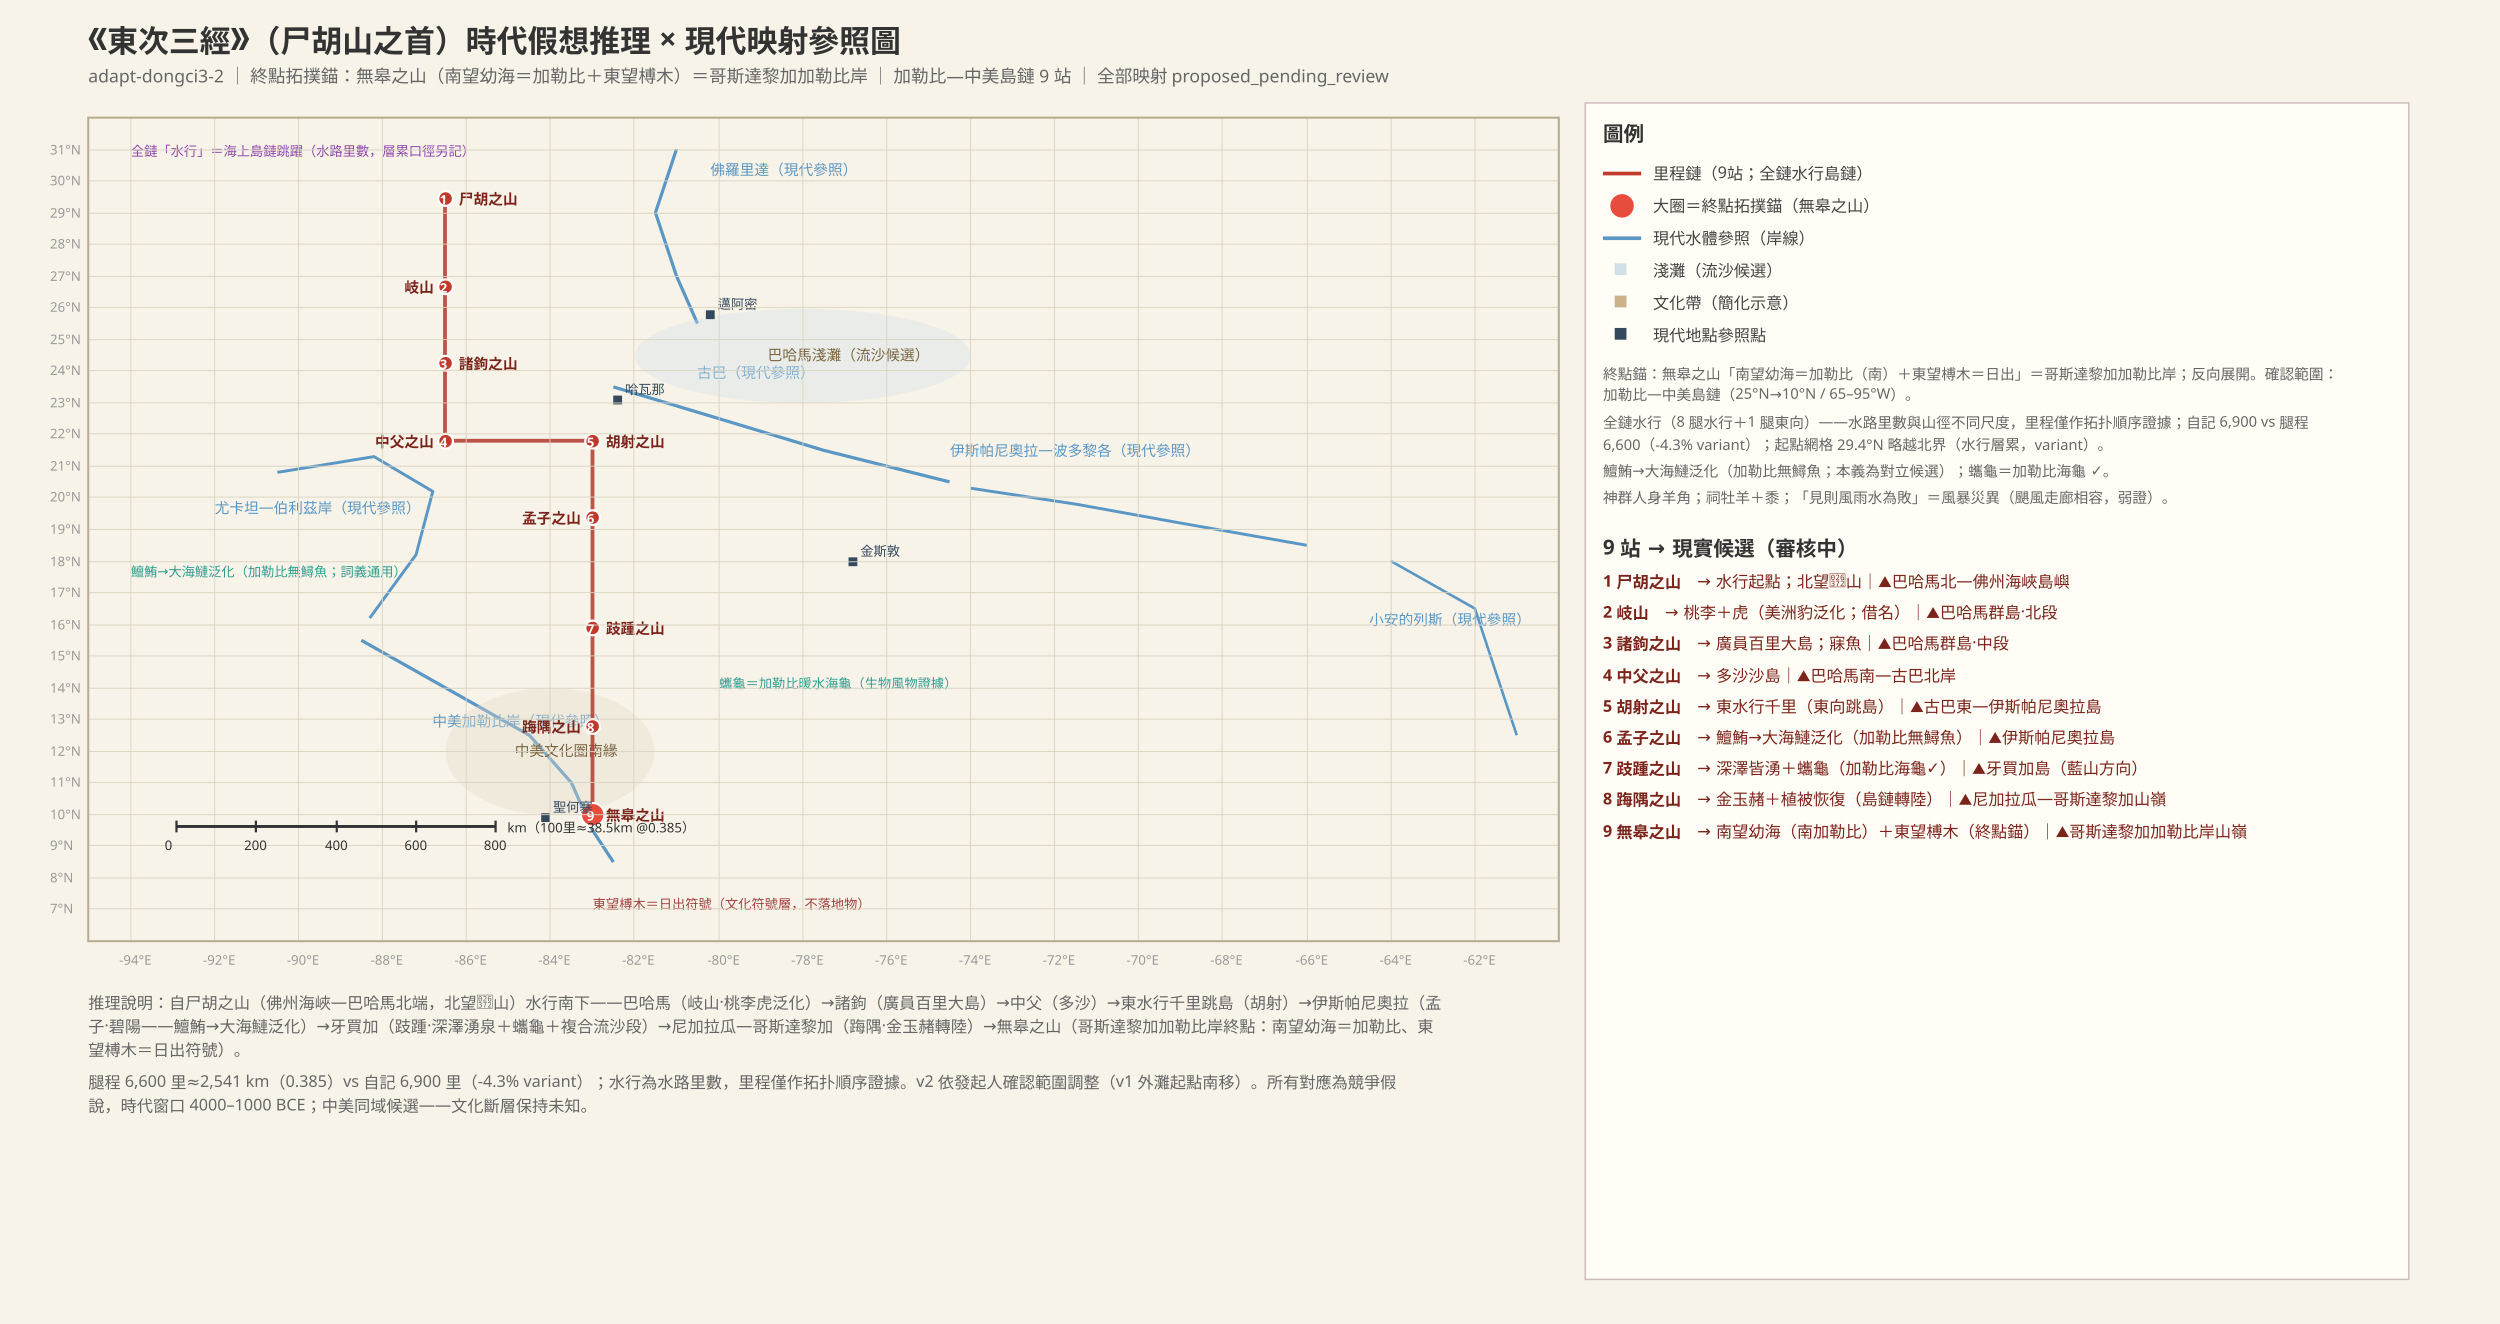
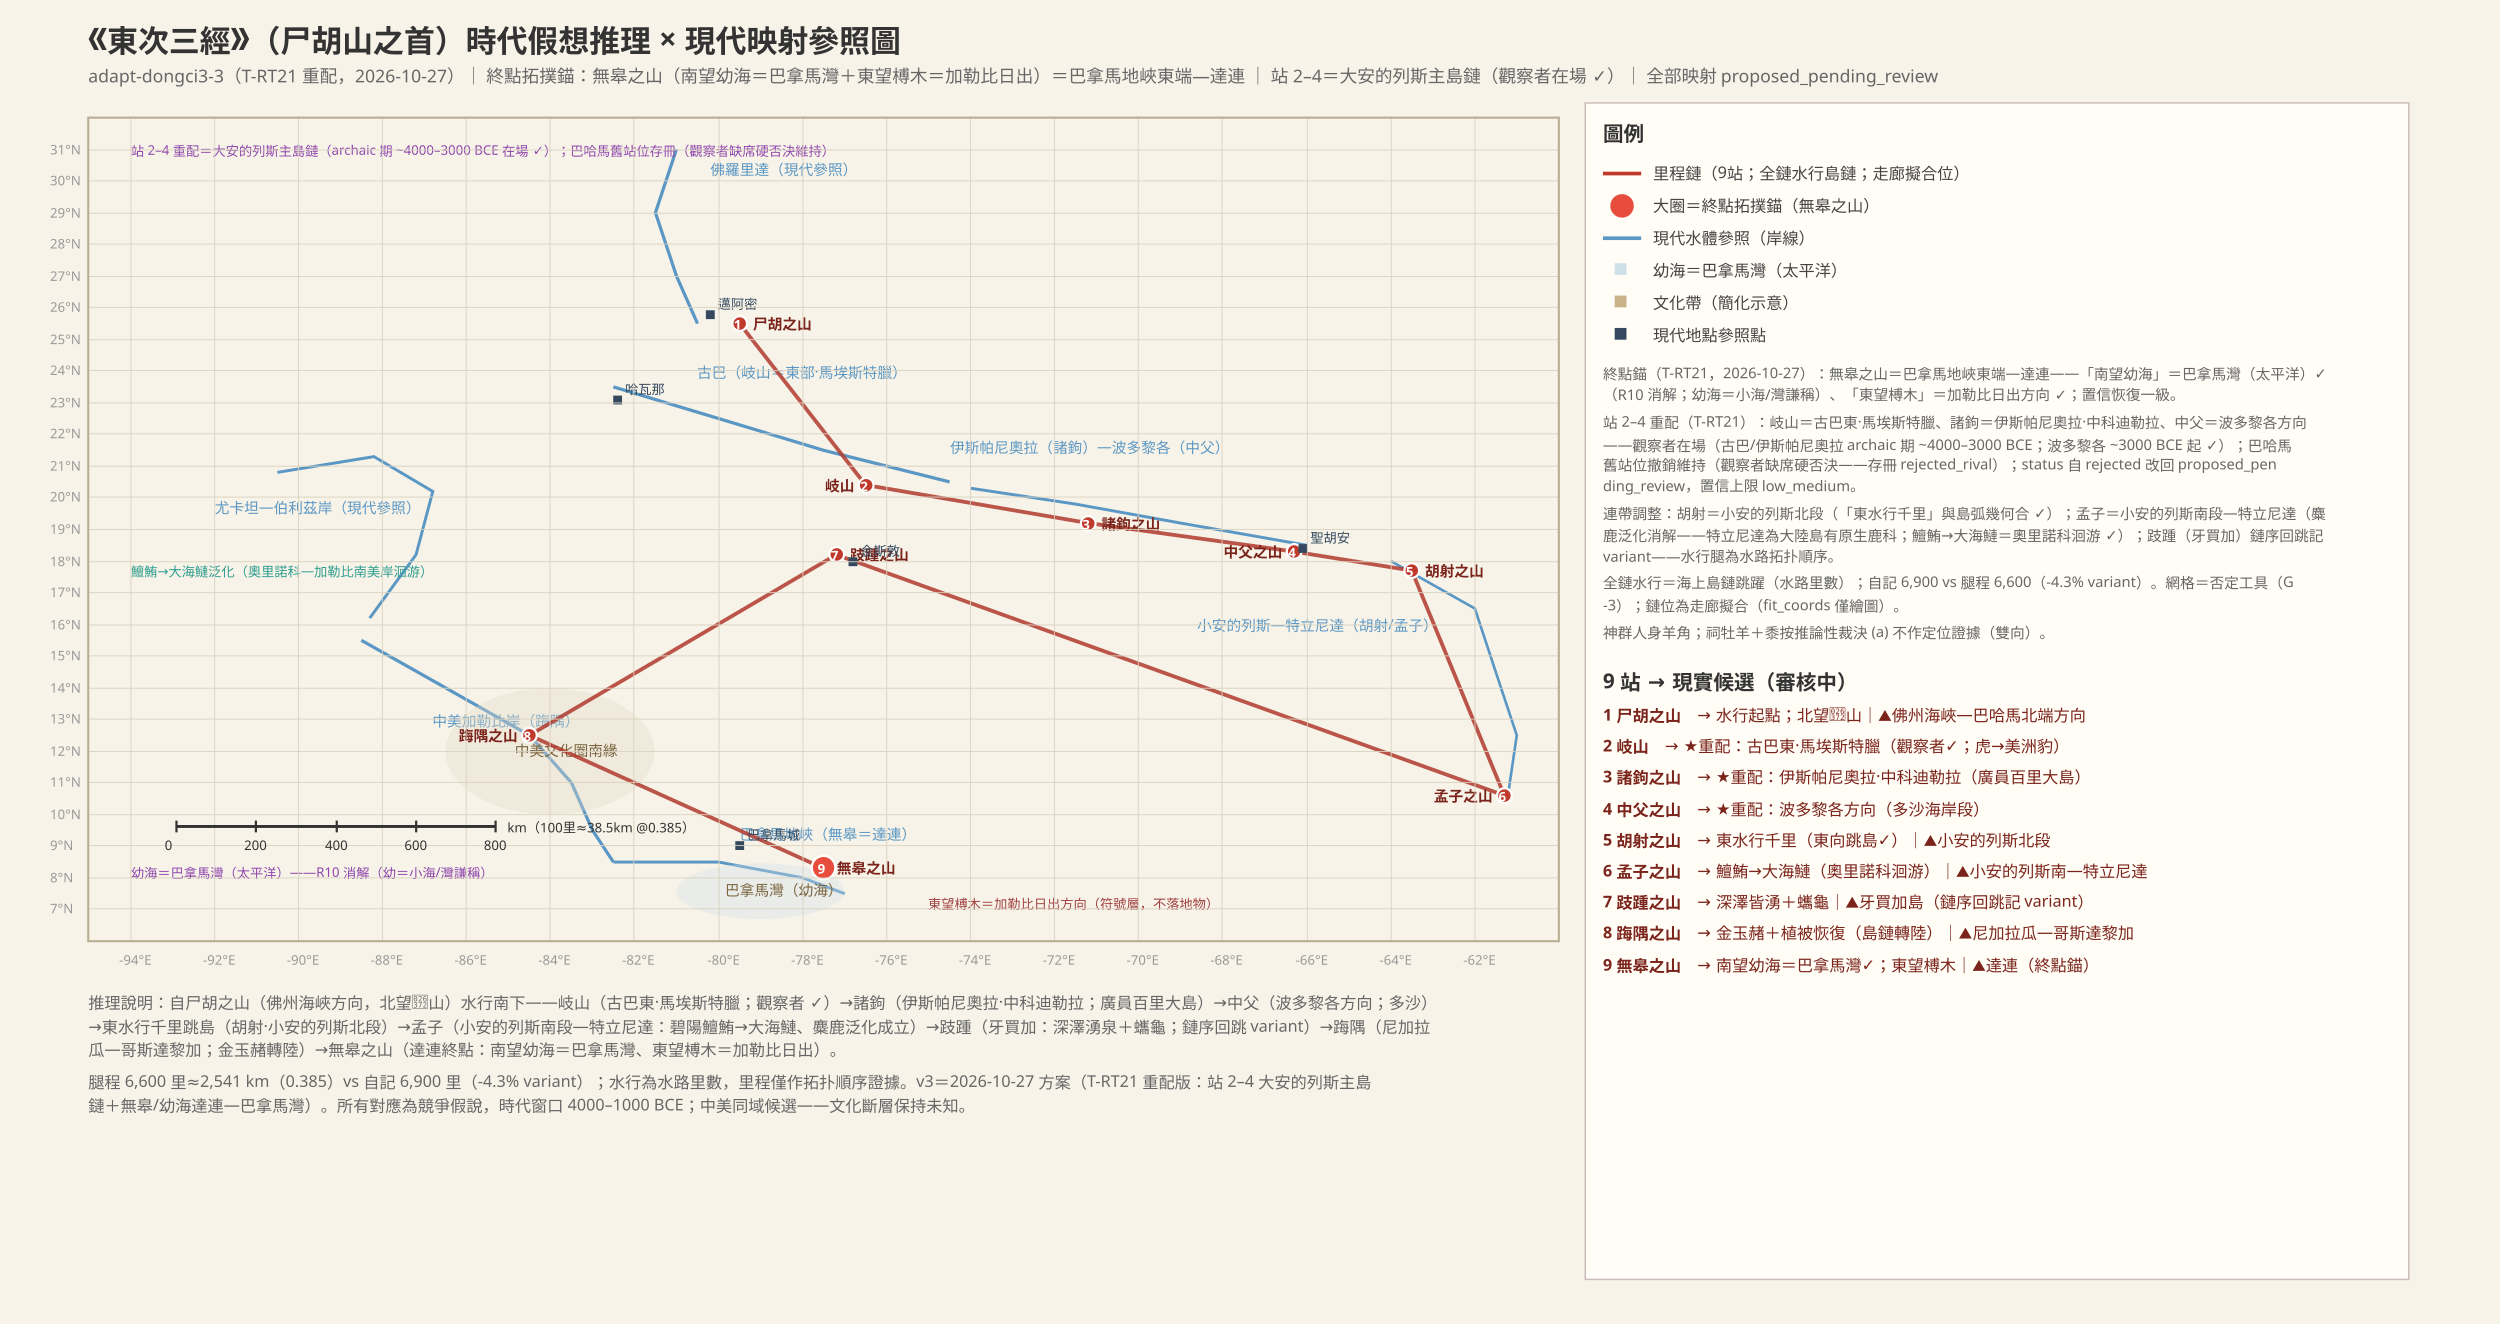
<svg xmlns="http://www.w3.org/2000/svg" width="1700" height="900" font-family="PingFang SC, Hiragino Sans GB, Microsoft YaHei, sans-serif">
  <rect width="1700" height="900" fill="#f7f3e8" />
  <defs>
    <marker id="arr" markerWidth="8" markerHeight="8" refX="7" refY="3" orient="auto">
      <path d="M0,0 L7,3 L0,6 Z" fill="#555" />
    </marker>
    <pattern id="sand" width="8" height="8" patternUnits="userSpaceOnUse">
      <rect width="8" height="8" fill="#efe3c0" />
      <circle cx="2" cy="2" r="0.8" fill="#d6b96a" />
      <circle cx="6" cy="6" r="0.8" fill="#d6b96a" />
    </pattern>
    <clipPath id="mapclip">
      <rect x="60" y="80" width="1000" height="560" />
    </clipPath>
  </defs>
  <text x="60" y="34" font-size="21" font-weight="bold" fill="#333">《東次三經》（尸胡山之首）時代假想推理 × 現代映射參照圖</text>
-   <text x="60" y="56" font-size="12" fill="#666">adapt-dongci3-2 ｜ 終點拓撲錨：無皋之山（南望幼海＝加勒比＋東望榑木）＝哥斯達黎加加勒比岸 ｜ 加勒比—中美島鏈 9 站 ｜ 全部映射 proposed_pending_review</text>
+   <text x="60" y="56" font-size="12" fill="#666">adapt-dongci3-3（T-RT21 重配，2026-10-27）｜ 終點拓撲錨：無皋之山（南望幼海＝巴拿馬灣＋東望榑木＝加勒比日出）＝巴拿馬地峽東端—達連 ｜ 站 2–4＝大安的列斯主島鏈（觀察者在場 ✓）｜ 全部映射 proposed_pending_review</text>
  <g clip-path="url(#mapclip)">
    <polyline points="474.3,220.0 460.0,187.7 445.7,144.6 460.0,101.5" fill="none" stroke="#5b97c4" stroke-width="2.2" />
    <text x="483" y="119" font-size="10" fill="#5b97c4">佛羅里達（現代參照）</text>
    <polyline points="417.1,263.1 488.6,284.6 560.0,306.2 645.7,327.7" fill="none" stroke="#5b97c4" stroke-width="2.2" />
-     <text x="474" y="257" font-size="10" fill="#5b97c4">古巴（現代參照）</text>
+     <text x="474" y="257" font-size="10" fill="#5b97c4">古巴（岐山＝東部·馬埃斯特臘）</text>
    <polyline points="660.0,332.0 731.4,342.8 802.9,355.7 888.6,370.8" fill="none" stroke="#5b97c4" stroke-width="2" />
-     <text x="646" y="310" font-size="10" fill="#5b97c4">伊斯帕尼奧拉—波多黎各（現代參照）</text>
-     <polyline points="945.7,381.5 1002.9,413.8 1017.1,456.9 1031.4,500.0" fill="none" stroke="#5b97c4" stroke-width="1.8" />
-     <text x="931" y="425" font-size="10" fill="#5b97c4">小安的列斯（現代參照）</text>
+     <text x="646" y="308" font-size="10" fill="#5b97c4">伊斯帕尼奧拉（諸鉤）—波多黎各（中父）</text>
+     <polyline points="945.7,381.5 1002.9,413.8 1017.1,456.9 1031.4,500.0 1025.7,538.8" fill="none" stroke="#5b97c4" stroke-width="1.8" />
+     <text x="814" y="429" font-size="10" fill="#5b97c4">小安的列斯—特立尼達（胡射/孟子）</text>
    <polyline points="188.6,321.2 254.3,310.5 294.3,334.2 282.9,377.2 251.4,420.3" fill="none" stroke="#5b97c4" stroke-width="2" />
    <text x="146" y="349" font-size="10" fill="#5b97c4">尤卡坦—伯利茲岸（現代參照）</text>
    <polyline points="245.7,435.4 302.9,467.7 360.0,500.0 388.6,532.3 402.9,564.6 417.1,586.2" fill="none" stroke="#5b97c4" stroke-width="2.2" />
-     <text x="294" y="494" font-size="10" fill="#5b97c4">中美加勒比岸（現代參照）</text>
-     <ellipse cx="546" cy="242" rx="114" ry="32" fill="#cfe0e8" opacity="0.35" />
-     <text x="522" y="245" font-size="10" fill="#7a6540">巴哈馬淺灘（流沙候選）</text>
+     <text x="294" y="494" font-size="10" fill="#5b97c4">中美加勒比岸（踇隅）</text>
+     <polyline points="417.1,586.2 488.6,586.2 545.7,596.9 574.3,607.7" fill="none" stroke="#5b97c4" stroke-width="2" />
+     <text x="503" y="571" font-size="10" fill="#5b97c4">巴拿馬地峽（無皋＝達連）</text>
+     <ellipse cx="517" cy="606" rx="57" ry="19" fill="#cfe0e8" opacity="0.35" />
+     <text x="493" y="609" font-size="10" fill="#7a6540">巴拿馬灣（幼海）</text>
    <ellipse cx="374" cy="511" rx="71" ry="43" fill="#e2d9c8" opacity="0.35" />
    <text x="350" y="514" font-size="10" fill="#7a6540">中美文化圈南緣</text>
-     <polyline points="302.6,135.1 302.6,195.0 302.6,247.4 302.6,299.7 402.9,299.7 402.9,352.0 402.9,426.8 402.9,494.0 402.9,553.8" fill="none" stroke="#b03a2e" stroke-width="2.6" opacity="0.85" />
-     <circle cx="303" cy="135" r="5" fill="#c0392b" stroke="#fff" stroke-width="1.5" />
-     <text x="299" y="139" font-size="9" fill="#fff" font-weight="bold">1</text>
-     <text x="312" y="139" font-size="10" fill="#7b241c" font-weight="bold">尸胡之山</text>
-     <circle cx="303" cy="195" r="5" fill="#c0392b" stroke="#fff" stroke-width="1.5" />
-     <text x="299" y="199" font-size="9" fill="#fff" font-weight="bold">2</text>
-     <text x="275" y="199" font-size="10" fill="#7b241c" font-weight="bold">岐山</text>
-     <circle cx="303" cy="247" r="5" fill="#c0392b" stroke="#fff" stroke-width="1.5" />
-     <text x="299" y="251" font-size="9" fill="#fff" font-weight="bold">3</text>
-     <text x="312" y="251" font-size="10" fill="#7b241c" font-weight="bold">諸鉤之山</text>
-     <circle cx="303" cy="300" r="5" fill="#c0392b" stroke="#fff" stroke-width="1.5" />
-     <text x="299" y="304" font-size="9" fill="#fff" font-weight="bold">4</text>
-     <text x="255" y="304" font-size="10" fill="#7b241c" font-weight="bold">中父之山</text>
-     <circle cx="403" cy="300" r="5" fill="#c0392b" stroke="#fff" stroke-width="1.5" />
-     <text x="399" y="304" font-size="9" fill="#fff" font-weight="bold">5</text>
-     <text x="412" y="304" font-size="10" fill="#7b241c" font-weight="bold">胡射之山</text>
-     <circle cx="403" cy="352" r="5" fill="#c0392b" stroke="#fff" stroke-width="1.5" />
-     <text x="399" y="356" font-size="9" fill="#fff" font-weight="bold">6</text>
-     <text x="355" y="356" font-size="10" fill="#7b241c" font-weight="bold">孟子之山</text>
-     <circle cx="403" cy="427" r="5" fill="#c0392b" stroke="#fff" stroke-width="1.5" />
-     <text x="399" y="431" font-size="9" fill="#fff" font-weight="bold">7</text>
-     <text x="412" y="431" font-size="10" fill="#7b241c" font-weight="bold">跂踵之山</text>
-     <circle cx="403" cy="494" r="5" fill="#c0392b" stroke="#fff" stroke-width="1.5" />
-     <text x="399" y="498" font-size="9" fill="#fff" font-weight="bold">8</text>
-     <text x="355" y="498" font-size="10" fill="#7b241c" font-weight="bold">踇隅之山</text>
-     <circle cx="403" cy="554" r="8" fill="#e74c3c" stroke="#fff" stroke-width="1.5" />
-     <text x="399" y="558" font-size="9" fill="#fff" font-weight="bold">9</text>
-     <text x="412" y="558" font-size="10" fill="#7b241c" font-weight="bold">無皋之山</text>
-     <text x="89" y="106" font-size="9" fill="#8e44ad">全鏈「水行」＝海上島鏈跳躍（水路里數，層累口徑另記）</text>
-     <text x="89" y="392" font-size="9" fill="#2f9e8f">鱣鮪→大海鰱泛化（加勒比無鱘魚；詞義通用）</text>
-     <text x="489" y="468" font-size="9" fill="#2f9e8f">蠵龜＝加勒比暖水海龜（生物風物證據）</text>
-     <text x="403" y="618" font-size="9" fill="#a04040">東望榑木＝日出符號（文化符號層，不落地物）</text>
+     <polyline points="502.9,220.0 588.6,329.8 740.0,355.7 880.0,375.1 960.0,388.0 1022.9,540.9 568.6,377.2 360.0,500.0 560.0,590.5" fill="none" stroke="#b03a2e" stroke-width="2.6" opacity="0.85" />
+     <circle cx="503" cy="220" r="5" fill="#c0392b" stroke="#fff" stroke-width="1.5" />
+     <text x="499" y="224" font-size="9" fill="#fff" font-weight="bold">1</text>
+     <text x="512" y="224" font-size="10" fill="#7b241c" font-weight="bold">尸胡之山</text>
+     <circle cx="589" cy="330" r="5" fill="#c0392b" stroke="#fff" stroke-width="1.5" />
+     <text x="585" y="334" font-size="9" fill="#fff" font-weight="bold">2</text>
+     <text x="561" y="334" font-size="10" fill="#7b241c" font-weight="bold">岐山</text>
+     <circle cx="740" cy="356" r="5" fill="#c0392b" stroke="#fff" stroke-width="1.5" />
+     <text x="736" y="360" font-size="9" fill="#fff" font-weight="bold">3</text>
+     <text x="749" y="360" font-size="10" fill="#7b241c" font-weight="bold">諸鉤之山</text>
+     <circle cx="880" cy="375" r="5" fill="#c0392b" stroke="#fff" stroke-width="1.5" />
+     <text x="876" y="379" font-size="9" fill="#fff" font-weight="bold">4</text>
+     <text x="832" y="379" font-size="10" fill="#7b241c" font-weight="bold">中父之山</text>
+     <circle cx="960" cy="388" r="5" fill="#c0392b" stroke="#fff" stroke-width="1.5" />
+     <text x="956" y="392" font-size="9" fill="#fff" font-weight="bold">5</text>
+     <text x="969" y="392" font-size="10" fill="#7b241c" font-weight="bold">胡射之山</text>
+     <circle cx="1023" cy="541" r="5" fill="#c0392b" stroke="#fff" stroke-width="1.5" />
+     <text x="1019" y="545" font-size="9" fill="#fff" font-weight="bold">6</text>
+     <text x="975" y="545" font-size="10" fill="#7b241c" font-weight="bold">孟子之山</text>
+     <circle cx="569" cy="377" r="5" fill="#c0392b" stroke="#fff" stroke-width="1.5" />
+     <text x="565" y="381" font-size="9" fill="#fff" font-weight="bold">7</text>
+     <text x="578" y="381" font-size="10" fill="#7b241c" font-weight="bold">跂踵之山</text>
+     <circle cx="360" cy="500" r="5" fill="#c0392b" stroke="#fff" stroke-width="1.5" />
+     <text x="356" y="504" font-size="9" fill="#fff" font-weight="bold">8</text>
+     <text x="312" y="504" font-size="10" fill="#7b241c" font-weight="bold">踇隅之山</text>
+     <circle cx="560" cy="590" r="8" fill="#e74c3c" stroke="#fff" stroke-width="1.5" />
+     <text x="556" y="594" font-size="9" fill="#fff" font-weight="bold">9</text>
+     <text x="569" y="594" font-size="10" fill="#7b241c" font-weight="bold">無皋之山</text>
+     <text x="89" y="106" font-size="9" fill="#8e44ad">站 2–4 重配＝大安的列斯主島鏈（archaic 期 ~4000–3000 BCE 在場 ✓）；巴哈馬舊站位存冊（觀察者缺席硬否決維持）</text>
+     <text x="89" y="392" font-size="9" fill="#2f9e8f">鱣鮪→大海鰱泛化（奧里諾科—加勒比南美岸洄游）</text>
+     <text x="89" y="597" font-size="9" fill="#8e44ad">幼海＝巴拿馬灣（太平洋）——R10 消解（幼＝小海/灣謙稱）</text>
+     <text x="631" y="618" font-size="9" fill="#a04040">東望榑木＝加勒比日出方向（符號層，不落地物）</text>
    <rect x="480" y="211" width="6" height="6" fill="#34495e" />
    <text x="488" y="210" font-size="9" fill="#34495e">邁阿密</text>
    <rect x="417" y="269" width="6" height="6" fill="#34495e" />
    <text x="425" y="268" font-size="9" fill="#34495e">哈瓦那</text>
    <rect x="577" y="379" width="6" height="6" fill="#34495e" />
    <text x="585" y="378" font-size="9" fill="#34495e">金斯敦</text>
-     <rect x="368" y="553" width="6" height="6" fill="#34495e" />
-     <text x="376" y="552" font-size="9" fill="#34495e">聖何塞</text>
+     <rect x="883" y="370" width="6" height="6" fill="#34495e" />
+     <text x="891" y="369" font-size="9" fill="#34495e">聖胡安</text>
+     <rect x="500" y="572" width="6" height="6" fill="#34495e" />
+     <text x="508" y="571" font-size="9" fill="#34495e">巴拿馬城</text>
  </g>
  <line x1="89" y1="640" x2="89" y2="80" stroke="#d9d2c0" stroke-width="0.6" />
  <text x="81" y="656" font-size="9" fill="#999">-94°E</text>
  <line x1="146" y1="640" x2="146" y2="80" stroke="#d9d2c0" stroke-width="0.6" />
  <text x="138" y="656" font-size="9" fill="#999">-92°E</text>
  <line x1="203" y1="640" x2="203" y2="80" stroke="#d9d2c0" stroke-width="0.6" />
  <text x="195" y="656" font-size="9" fill="#999">-90°E</text>
  <line x1="260" y1="640" x2="260" y2="80" stroke="#d9d2c0" stroke-width="0.6" />
  <text x="252" y="656" font-size="9" fill="#999">-88°E</text>
  <line x1="317" y1="640" x2="317" y2="80" stroke="#d9d2c0" stroke-width="0.6" />
  <text x="309" y="656" font-size="9" fill="#999">-86°E</text>
  <line x1="374" y1="640" x2="374" y2="80" stroke="#d9d2c0" stroke-width="0.6" />
  <text x="366" y="656" font-size="9" fill="#999">-84°E</text>
  <line x1="431" y1="640" x2="431" y2="80" stroke="#d9d2c0" stroke-width="0.6" />
  <text x="423" y="656" font-size="9" fill="#999">-82°E</text>
  <line x1="489" y1="640" x2="489" y2="80" stroke="#d9d2c0" stroke-width="0.6" />
  <text x="481" y="656" font-size="9" fill="#999">-80°E</text>
  <line x1="546" y1="640" x2="546" y2="80" stroke="#d9d2c0" stroke-width="0.6" />
  <text x="538" y="656" font-size="9" fill="#999">-78°E</text>
  <line x1="603" y1="640" x2="603" y2="80" stroke="#d9d2c0" stroke-width="0.6" />
  <text x="595" y="656" font-size="9" fill="#999">-76°E</text>
  <line x1="660" y1="640" x2="660" y2="80" stroke="#d9d2c0" stroke-width="0.6" />
  <text x="652" y="656" font-size="9" fill="#999">-74°E</text>
  <line x1="717" y1="640" x2="717" y2="80" stroke="#d9d2c0" stroke-width="0.6" />
  <text x="709" y="656" font-size="9" fill="#999">-72°E</text>
  <line x1="774" y1="640" x2="774" y2="80" stroke="#d9d2c0" stroke-width="0.6" />
  <text x="766" y="656" font-size="9" fill="#999">-70°E</text>
  <line x1="831" y1="640" x2="831" y2="80" stroke="#d9d2c0" stroke-width="0.6" />
  <text x="823" y="656" font-size="9" fill="#999">-68°E</text>
  <line x1="889" y1="640" x2="889" y2="80" stroke="#d9d2c0" stroke-width="0.6" />
  <text x="881" y="656" font-size="9" fill="#999">-66°E</text>
  <line x1="946" y1="640" x2="946" y2="80" stroke="#d9d2c0" stroke-width="0.6" />
  <text x="938" y="656" font-size="9" fill="#999">-64°E</text>
  <line x1="1003" y1="640" x2="1003" y2="80" stroke="#d9d2c0" stroke-width="0.6" />
  <text x="995" y="656" font-size="9" fill="#999">-62°E</text>
  <line x1="60" y1="618" x2="1060" y2="618" stroke="#d9d2c0" stroke-width="0.6" />
  <text x="34" y="621" font-size="9" fill="#999">7°N</text>
  <line x1="60" y1="597" x2="1060" y2="597" stroke="#d9d2c0" stroke-width="0.6" />
  <text x="34" y="600" font-size="9" fill="#999">8°N</text>
  <line x1="60" y1="575" x2="1060" y2="575" stroke="#d9d2c0" stroke-width="0.6" />
  <text x="34" y="578" font-size="9" fill="#999">9°N</text>
  <line x1="60" y1="554" x2="1060" y2="554" stroke="#d9d2c0" stroke-width="0.6" />
  <text x="34" y="557" font-size="9" fill="#999">10°N</text>
  <line x1="60" y1="532" x2="1060" y2="532" stroke="#d9d2c0" stroke-width="0.6" />
  <text x="34" y="535" font-size="9" fill="#999">11°N</text>
  <line x1="60" y1="511" x2="1060" y2="511" stroke="#d9d2c0" stroke-width="0.6" />
  <text x="34" y="514" font-size="9" fill="#999">12°N</text>
  <line x1="60" y1="489" x2="1060" y2="489" stroke="#d9d2c0" stroke-width="0.6" />
  <text x="34" y="492" font-size="9" fill="#999">13°N</text>
  <line x1="60" y1="468" x2="1060" y2="468" stroke="#d9d2c0" stroke-width="0.6" />
  <text x="34" y="471" font-size="9" fill="#999">14°N</text>
  <line x1="60" y1="446" x2="1060" y2="446" stroke="#d9d2c0" stroke-width="0.6" />
  <text x="34" y="449" font-size="9" fill="#999">15°N</text>
  <line x1="60" y1="425" x2="1060" y2="425" stroke="#d9d2c0" stroke-width="0.6" />
  <text x="34" y="428" font-size="9" fill="#999">16°N</text>
  <line x1="60" y1="403" x2="1060" y2="403" stroke="#d9d2c0" stroke-width="0.6" />
  <text x="34" y="406" font-size="9" fill="#999">17°N</text>
  <line x1="60" y1="382" x2="1060" y2="382" stroke="#d9d2c0" stroke-width="0.6" />
  <text x="34" y="385" font-size="9" fill="#999">18°N</text>
  <line x1="60" y1="360" x2="1060" y2="360" stroke="#d9d2c0" stroke-width="0.6" />
  <text x="34" y="363" font-size="9" fill="#999">19°N</text>
  <line x1="60" y1="338" x2="1060" y2="338" stroke="#d9d2c0" stroke-width="0.6" />
  <text x="34" y="341" font-size="9" fill="#999">20°N</text>
  <line x1="60" y1="317" x2="1060" y2="317" stroke="#d9d2c0" stroke-width="0.6" />
  <text x="34" y="320" font-size="9" fill="#999">21°N</text>
  <line x1="60" y1="295" x2="1060" y2="295" stroke="#d9d2c0" stroke-width="0.6" />
  <text x="34" y="298" font-size="9" fill="#999">22°N</text>
  <line x1="60" y1="274" x2="1060" y2="274" stroke="#d9d2c0" stroke-width="0.6" />
  <text x="34" y="277" font-size="9" fill="#999">23°N</text>
  <line x1="60" y1="252" x2="1060" y2="252" stroke="#d9d2c0" stroke-width="0.6" />
  <text x="34" y="255" font-size="9" fill="#999">24°N</text>
  <line x1="60" y1="231" x2="1060" y2="231" stroke="#d9d2c0" stroke-width="0.6" />
  <text x="34" y="234" font-size="9" fill="#999">25°N</text>
  <line x1="60" y1="209" x2="1060" y2="209" stroke="#d9d2c0" stroke-width="0.6" />
  <text x="34" y="212" font-size="9" fill="#999">26°N</text>
  <line x1="60" y1="188" x2="1060" y2="188" stroke="#d9d2c0" stroke-width="0.6" />
  <text x="34" y="191" font-size="9" fill="#999">27°N</text>
  <line x1="60" y1="166" x2="1060" y2="166" stroke="#d9d2c0" stroke-width="0.6" />
  <text x="34" y="169" font-size="9" fill="#999">28°N</text>
  <line x1="60" y1="145" x2="1060" y2="145" stroke="#d9d2c0" stroke-width="0.6" />
  <text x="34" y="148" font-size="9" fill="#999">29°N</text>
  <line x1="60" y1="123" x2="1060" y2="123" stroke="#d9d2c0" stroke-width="0.6" />
  <text x="34" y="126" font-size="9" fill="#999">30°N</text>
  <line x1="60" y1="102" x2="1060" y2="102" stroke="#d9d2c0" stroke-width="0.6" />
  <text x="34" y="105" font-size="9" fill="#999">31°N</text>
  <rect x="60" y="80" width="1000" height="560" fill="none" stroke="#b8ad92" stroke-width="1.4" />
  <line x1="120" y1="562" x2="337" y2="562" stroke="#333" stroke-width="2" />
  <line x1="120" y1="558" x2="120" y2="566" stroke="#333" stroke-width="1.5" />
  <text x="112" y="578" font-size="9" fill="#333">0</text>
  <line x1="174" y1="558" x2="174" y2="566" stroke="#333" stroke-width="1.5" />
  <text x="166" y="578" font-size="9" fill="#333">200</text>
  <line x1="229" y1="558" x2="229" y2="566" stroke="#333" stroke-width="1.5" />
  <text x="221" y="578" font-size="9" fill="#333">400</text>
  <line x1="283" y1="558" x2="283" y2="566" stroke="#333" stroke-width="1.5" />
  <text x="275" y="578" font-size="9" fill="#333">600</text>
  <line x1="337" y1="558" x2="337" y2="566" stroke="#333" stroke-width="1.5" />
  <text x="329" y="578" font-size="9" fill="#333">800</text>
  <text x="345" y="566" font-size="9" fill="#333">km（100里≈38.5km @0.385）</text>
  <rect x="1078" y="70" width="560" height="800" fill="#fffdf5" stroke="#cbb" />
  <text x="1090" y="96" font-size="14" font-weight="bold" fill="#333">圖例</text>
  <line x1="1090" y1="118" x2="1116" y2="118" stroke="#c0392b" stroke-width="2.5" />
-   <text x="1124" y="122" font-size="11" fill="#444">里程鏈（9站；全鏈水行島鏈）</text>
+   <text x="1124" y="122" font-size="11" fill="#444">里程鏈（9站；全鏈水行島鏈；走廊擬合位）</text>
  <circle cx="1103" cy="140" r="8" fill="#e74c3c" />
  <text x="1124" y="144" font-size="11" fill="#444">大圈＝終點拓撲錨（無皋之山）</text>
  <line x1="1090" y1="162" x2="1116" y2="162" stroke="#5b97c4" stroke-width="2.5" />
  <text x="1124" y="166" font-size="11" fill="#444">現代水體參照（岸線）</text>
  <rect x="1098" y="179" width="8" height="8" fill="#cfe0e8" />
-   <text x="1124" y="188" font-size="11" fill="#444">淺灘（流沙候選）</text>
+   <text x="1124" y="188" font-size="11" fill="#444">幼海＝巴拿馬灣（太平洋）</text>
  <rect x="1098" y="201" width="8" height="8" fill="#c9b18a" />
  <text x="1124" y="210" font-size="11" fill="#444">文化帶（簡化示意）</text>
  <rect x="1098" y="223" width="8" height="8" fill="#34495e" />
  <text x="1124" y="232" font-size="11" fill="#444">現代地點參照點</text>
-   <text x="1090" y="258" font-size="10" fill="#666">終點錨：無皋之山「南望幼海＝加勒比（南）＋東望榑木＝日出」＝哥斯達黎加加勒比岸；反向展開。確認範圍：</text>
-   <text x="1090" y="272" font-size="10" fill="#666">加勒比—中美島鏈（25°N→10°N / 65–95°W）。</text>
-   <text x="1090" y="291" font-size="10" fill="#666">全鏈水行（8 腿水行＋1 腿東向）——水路里數與山徑不同尺度，里程僅作拓扑順序證據；自記 6,900 vs 腿程</text>
-   <text x="1090" y="306" font-size="10" fill="#666"> 6,600（-4.3% variant）；起點網格 29.4°N 略越北界（水行層累，variant）。</text>
-   <text x="1090" y="324" font-size="10" fill="#666">鱣鮪→大海鰱泛化（加勒比無鱘魚；本義為對立候選）；蠵龜＝加勒比海龜 ✓。</text>
-   <text x="1090" y="342" font-size="10" fill="#666">神群人身羊角；祠牡羊＋黍；「見則風雨水為敗」＝風暴災異（颶風走廊相容，弱證）。</text>
-   <text x="1090" y="377.0" font-size="14" font-weight="bold" fill="#333">9 站 → 現實候選（審核中）</text>
-   <text x="1090" y="399" font-size="11" fill="#7b241c">
-     <tspan font-weight="bold"> 1 尸胡之山</tspan>　→ 水行起點；北望𦍲山｜⛰巴哈馬北—佛州海峽島嶼</text>
-   <text x="1090" y="420" font-size="11" fill="#7b241c">
-     <tspan font-weight="bold"> 2 岐山</tspan>　→ 桃李＋虎（美洲豹泛化；借名）｜⛰巴哈馬群島·北段</text>
-   <text x="1090" y="441" font-size="11" fill="#7b241c">
-     <tspan font-weight="bold"> 3 諸鉤之山</tspan>　→ 廣員百里大島；寐魚｜⛰巴哈馬群島·中段</text>
-   <text x="1090" y="463" font-size="11" fill="#7b241c">
-     <tspan font-weight="bold"> 4 中父之山</tspan>　→ 多沙沙島｜⛰巴哈馬南—古巴北岸</text>
-   <text x="1090" y="484" font-size="11" fill="#7b241c">
-     <tspan font-weight="bold"> 5 胡射之山</tspan>　→ 東水行千里（東向跳島）｜⛰古巴東—伊斯帕尼奧拉島</text>
-   <text x="1090" y="505" font-size="11" fill="#7b241c">
-     <tspan font-weight="bold"> 6 孟子之山</tspan>　→ 鱣鮪→大海鰱泛化（加勒比無鱘魚）｜⛰伊斯帕尼奧拉島</text>
-   <text x="1090" y="526" font-size="11" fill="#7b241c">
-     <tspan font-weight="bold"> 7 跂踵之山</tspan>　→ 深澤皆湧＋蠵龜（加勒比海龜✓）｜⛰牙買加島（藍山方向）</text>
-   <text x="1090" y="547" font-size="11" fill="#7b241c">
-     <tspan font-weight="bold"> 8 踇隅之山</tspan>　→ 金玉赭＋植被恢復（島鏈轉陸）｜⛰尼加拉瓜—哥斯達黎加山嶺</text>
-   <text x="1090" y="569" font-size="11" fill="#7b241c">
-     <tspan font-weight="bold"> 9 無皋之山</tspan>　→ 南望幼海（南加勒比）＋東望榑木（終點錨）｜⛰哥斯達黎加加勒比岸山嶺</text>
-   <text x="60" y="686" font-size="11" fill="#666">推理說明：自尸胡之山（佛州海峽—巴哈馬北端，北望𦍲山）水行南下——巴哈馬（岐山·桃李虎泛化）→諸鉤（廣員百里大島）→中父（多沙）→東水行千里跳島（胡射）→伊斯帕尼奧拉（孟</text>
-   <text x="60" y="702" font-size="11" fill="#666">子·碧陽——鱣鮪→大海鰱泛化）→牙買加（跂踵·深澤湧泉＋蠵龜＋複合流沙段）→尼加拉瓜—哥斯達黎加（踇隅·金玉赭轉陸）→無皋之山（哥斯達黎加加勒比岸終點：南望幼海＝加勒比、東</text>
-   <text x="60" y="718" font-size="11" fill="#666">望榑木＝日出符號）。</text>
-   <text x="60" y="740" font-size="11" fill="#666">腿程 6,600 里≈2,541 km（0.385）vs 自記 6,900 里（-4.3% variant）；水行為水路里數，里程僅作拓扑順序證據。v2 依發起人確認範圍調整（v1 外灘起點南移）。所有對應為競爭假</text>
-   <text x="60" y="756" font-size="11" fill="#666">說，時代窗口 4000–1000 BCE；中美同域候選——文化斷層保持未知。</text>
+   <text x="1090" y="258" font-size="10" fill="#666">終點錨（T-RT21，2026-10-27）：無皋之山＝巴拿馬地峽東端—達連——「南望幼海」＝巴拿馬灣（太平洋）✓</text>
+   <text x="1090" y="272" font-size="10" fill="#666">（R10 消解；幼海＝小海/灣謙稱）、「東望榑木」＝加勒比日出方向 ✓；置信恢復一級。</text>
+   <text x="1090" y="291" font-size="10" fill="#666">站 2–4 重配（T-RT21）：岐山＝古巴東·馬埃斯特臘、諸鉤＝伊斯帕尼奧拉·中科迪勒拉、中父＝波多黎各方向</text>
+   <text x="1090" y="306" font-size="10" fill="#666">——觀察者在場（古巴/伊斯帕尼奧拉 archaic 期 ~4000–3000 BCE；波多黎各 ~3000 BCE 起 ✓）；巴哈馬</text>
+   <text x="1090" y="320" font-size="10" fill="#666">舊站位撤銷維持（觀察者缺席硬否決——存冊 rejected_rival）；status 自 rejected 改回 proposed_pen</text>
+   <text x="1090" y="334" font-size="10" fill="#666">ding_review，置信上限 low_medium。</text>
+   <text x="1090" y="353" font-size="10" fill="#666">連帶調整：胡射＝小安的列斯北段（「東水行千里」與島弧幾何合 ✓）；孟子＝小安的列斯南段—特立尼達（麋</text>
+   <text x="1090" y="368" font-size="10" fill="#666">鹿泛化消解——特立尼達為大陸島有原生鹿科；鱣鮪→大海鰱＝奧里諾科洄游 ✓）；跂踵（牙買加）鏈序回跳記</text>
+   <text x="1090" y="382" font-size="10" fill="#666"> variant——水行腿為水路拓扑順序。</text>
+   <text x="1090" y="400" font-size="10" fill="#666">全鏈水行＝海上島鏈跳躍（水路里數）；自記 6,900 vs 腿程 6,600（-4.3% variant）。網格＝否定工具（G</text>
+   <text x="1090" y="415" font-size="10" fill="#666">-3）；鏈位為走廊擬合（fit_coords 僅繪圖）。</text>
+   <text x="1090" y="434" font-size="10" fill="#666">神群人身羊角；祠牡羊＋黍按推論性裁決 (a) 不作定位證據（雙向）。</text>
+   <text x="1090" y="468.0" font-size="14" font-weight="bold" fill="#333">9 站 → 現實候選（審核中）</text>
+   <text x="1090" y="490" font-size="11" fill="#7b241c">
+     <tspan font-weight="bold"> 1 尸胡之山</tspan>　→ 水行起點；北望𦍲山｜⛰佛州海峽—巴哈馬北端方向</text>
+   <text x="1090" y="511" font-size="11" fill="#7b241c">
+     <tspan font-weight="bold"> 2 岐山</tspan>　→ ★重配：古巴東·馬埃斯特臘（觀察者✓；虎→美洲豹）</text>
+   <text x="1090" y="532" font-size="11" fill="#7b241c">
+     <tspan font-weight="bold"> 3 諸鉤之山</tspan>　→ ★重配：伊斯帕尼奧拉·中科迪勒拉（廣員百里大島）</text>
+   <text x="1090" y="554" font-size="11" fill="#7b241c">
+     <tspan font-weight="bold"> 4 中父之山</tspan>　→ ★重配：波多黎各方向（多沙海岸段）</text>
+   <text x="1090" y="575" font-size="11" fill="#7b241c">
+     <tspan font-weight="bold"> 5 胡射之山</tspan>　→ 東水行千里（東向跳島✓）｜⛰小安的列斯北段</text>
+   <text x="1090" y="596" font-size="11" fill="#7b241c">
+     <tspan font-weight="bold"> 6 孟子之山</tspan>　→ 鱣鮪→大海鰱（奧里諾科洄游）｜⛰小安的列斯南—特立尼達</text>
+   <text x="1090" y="617" font-size="11" fill="#7b241c">
+     <tspan font-weight="bold"> 7 跂踵之山</tspan>　→ 深澤皆湧＋蠵龜｜⛰牙買加島（鏈序回跳記 variant）</text>
+   <text x="1090" y="638" font-size="11" fill="#7b241c">
+     <tspan font-weight="bold"> 8 踇隅之山</tspan>　→ 金玉赭＋植被恢復（島鏈轉陸）｜⛰尼加拉瓜—哥斯達黎加</text>
+   <text x="1090" y="660" font-size="11" fill="#7b241c">
+     <tspan font-weight="bold"> 9 無皋之山</tspan>　→ 南望幼海＝巴拿馬灣✓；東望榑木｜⛰達連（終點錨）</text>
+   <text x="60" y="686" font-size="11" fill="#666">推理說明：自尸胡之山（佛州海峽方向，北望𦍲山）水行南下——岐山（古巴東·馬埃斯特臘；觀察者 ✓）→諸鉤（伊斯帕尼奧拉·中科迪勒拉；廣員百里大島）→中父（波多黎各方向；多沙）</text>
+   <text x="60" y="702" font-size="11" fill="#666">→東水行千里跳島（胡射·小安的列斯北段）→孟子（小安的列斯南段—特立尼達：碧陽鱣鮪→大海鰱、麋鹿泛化成立）→跂踵（牙買加：深澤湧泉＋蠵龜；鏈序回跳 variant）→踇隅（尼加拉</text>
+   <text x="60" y="718" font-size="11" fill="#666">瓜—哥斯達黎加；金玉赭轉陸）→無皋之山（達連終點：南望幼海＝巴拿馬灣、東望榑木＝加勒比日出）。</text>
+   <text x="60" y="740" font-size="11" fill="#666">腿程 6,600 里≈2,541 km（0.385）vs 自記 6,900 里（-4.3% variant）；水行為水路里數，里程僅作拓扑順序證據。v3＝2026-10-27 方案（T-RT21 重配版：站 2–4 大安的列斯主島</text>
+   <text x="60" y="756" font-size="11" fill="#666">鏈＋無皋/幼海達連—巴拿馬灣）。所有對應為競爭假說，時代窗口 4000–1000 BCE；中美同域候選——文化斷層保持未知。</text>
</svg>
